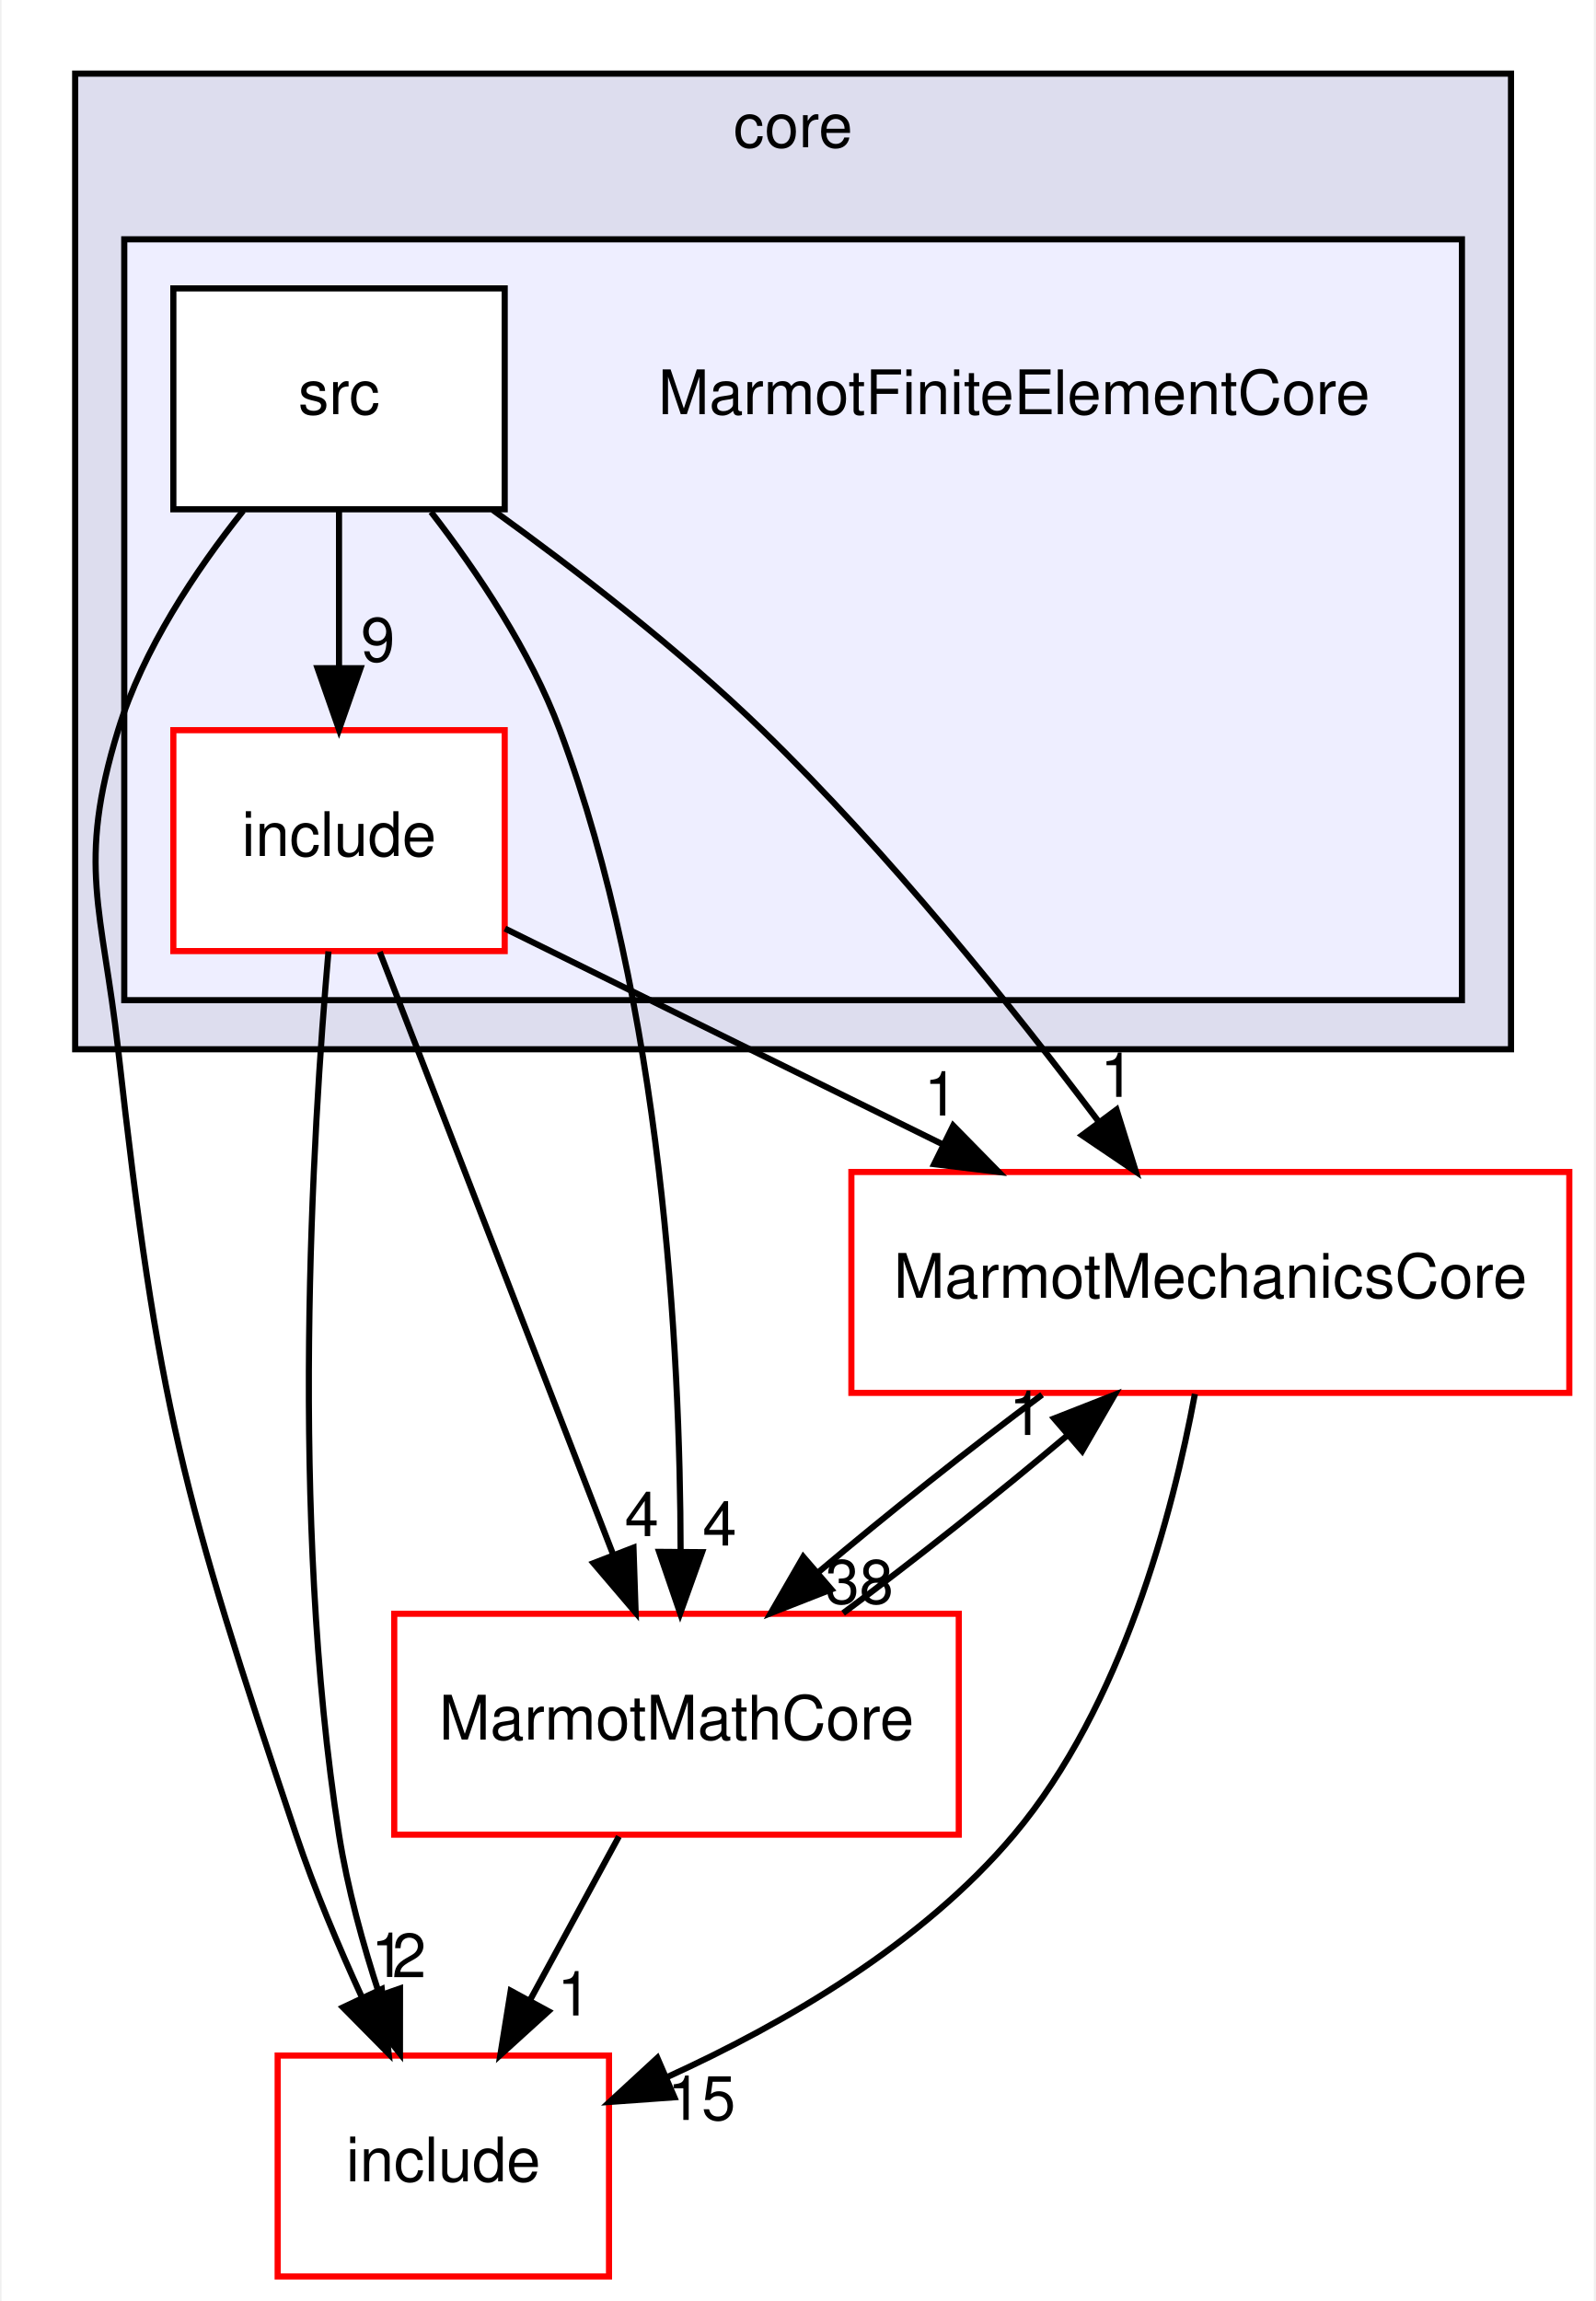
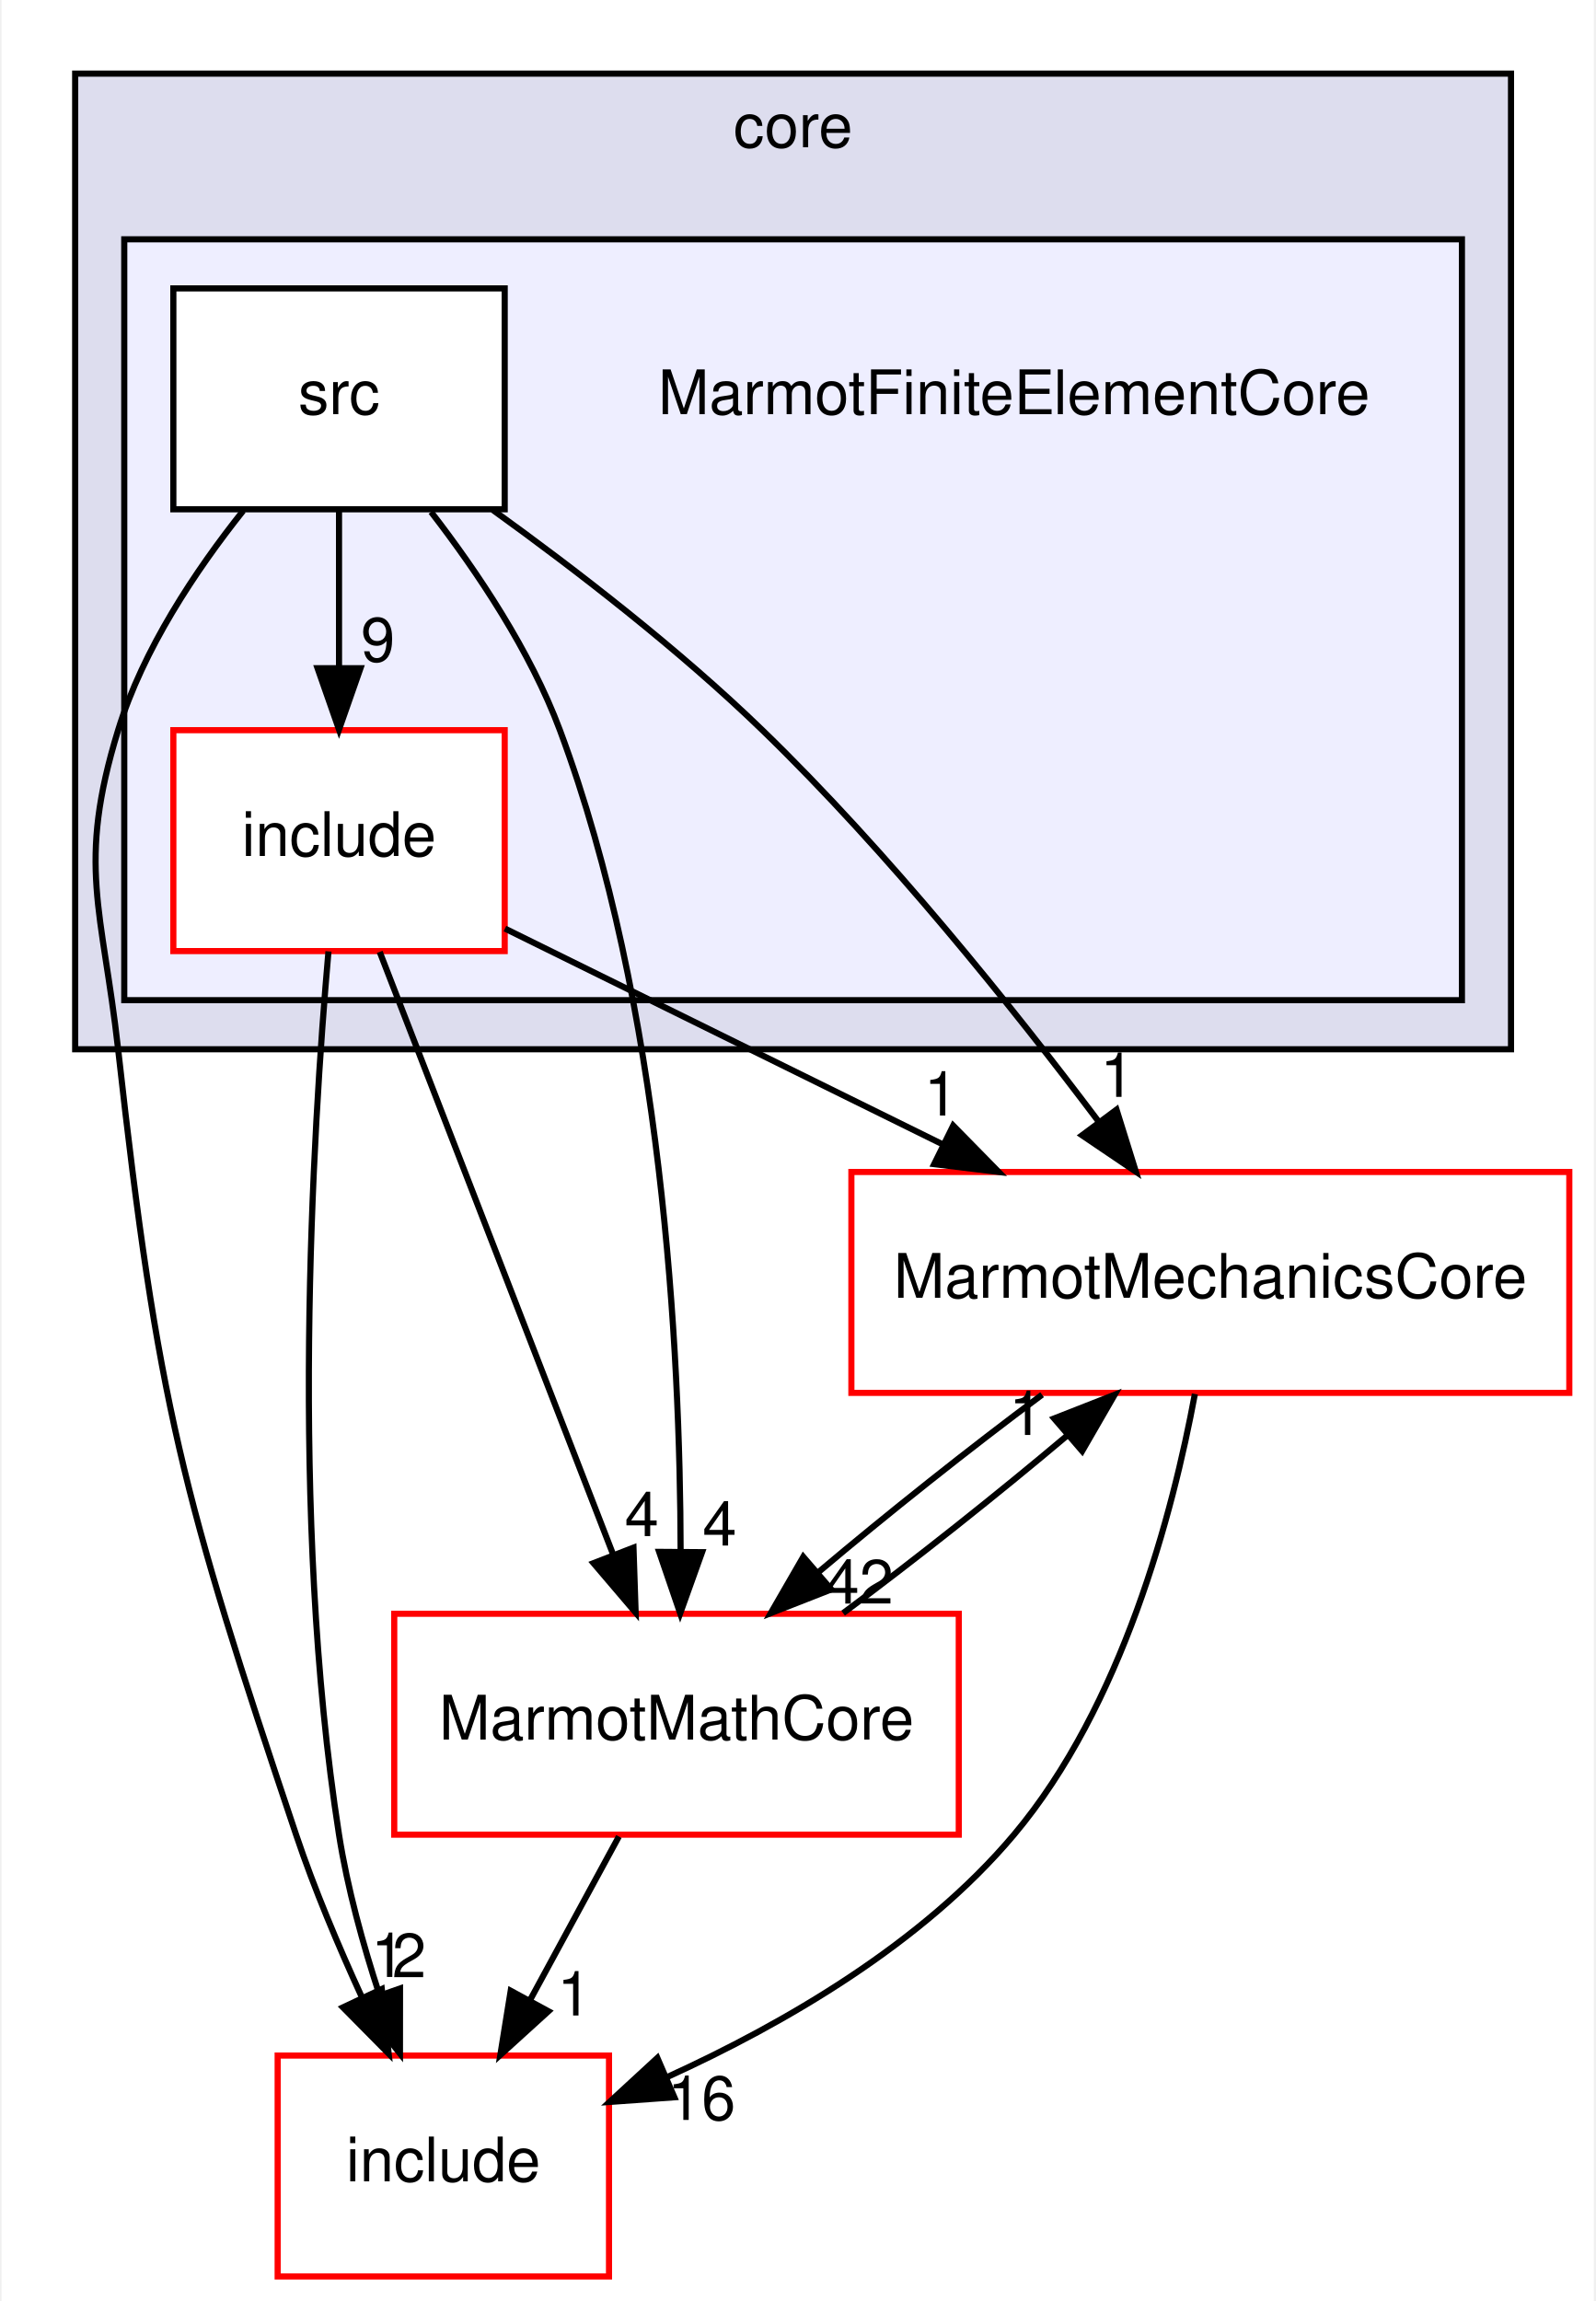
<svg xmlns="http://www.w3.org/2000/svg" xmlns:xlink="http://www.w3.org/1999/xlink" width="260pt" height="375pt" viewBox="0.00 0.00 259.50 375.00">
  <g id="graph0" class="graph" transform="scale(1 1) rotate(0) translate(4 371)">
    <polygon fill="white" stroke="transparent" points="-4,4 -4,-371 255.5,-371 255.5,4 -4,4" />
    <g id="clust1" class="cluster">
      <g id="a_clust1">
        <a xlink:href="dir_6d4da112a1331882b0b6514a341190a0.html" target="_top" xlink:title="core">
          <polygon fill="#ddddee" stroke="black" points="8,-200 8,-359 242,-359 242,-200 8,-200" />
          <text text-anchor="middle" x="125" y="-347" font-family="Helvetica,sans-Serif" font-size="10.00">core</text>
        </a>
      </g>
    </g>
    <g id="clust2" class="cluster">
      <g id="a_clust2">
        <a xlink:href="dir_a6282ced73efdb7b36cfc8bdf7a60b20.html" target="_top">
          <polygon fill="#eeeeff" stroke="black" points="16,-208 16,-332 234,-332 234,-208 16,-208" />
        </a>
      </g>
    </g>
    <g id="node1" class="node">
      <text text-anchor="middle" x="161" y="-303.5" font-family="Helvetica,sans-Serif" font-size="10.00">MarmotFiniteElementCore</text>
    </g>
    <g id="node2" class="node">
      <g id="a_node2">
        <a xlink:href="dir_7a1ab5031ed028ea4c059c711d14cf0d.html" target="_top" xlink:title="include">
          <polygon fill="white" stroke="red" points="78,-252 24,-252 24,-216 78,-216 78,-252" />
          <text text-anchor="middle" x="51" y="-231.5" font-family="Helvetica,sans-Serif" font-size="10.00">include</text>
        </a>
      </g>
    </g>
    <g id="node4" class="node">
      <g id="a_node4">
        <a xlink:href="dir_9969c29766c3ca5ea49aac3cac97384d.html" target="_top" xlink:title="MarmotMechanicsCore">
          <polygon fill="white" stroke="red" points="251.5,-180 134.5,-180 134.5,-144 251.5,-144 251.5,-180" />
          <text text-anchor="middle" x="193" y="-159.5" font-family="Helvetica,sans-Serif" font-size="10.00">MarmotMechanicsCore</text>
        </a>
      </g>
    </g>
    <g id="edge1" class="edge">
      <path fill="none" stroke="black" d="M78.04,-219.67C98.22,-209.72 126.2,-195.93 149.51,-184.44" />
      <polygon fill="black" stroke="black" points="151.09,-187.56 158.51,-180 147.99,-181.28 151.09,-187.56" />
      <g id="a_edge1-headlabel">
        <a xlink:href="dir_000007_000012.html" target="_top" xlink:title="1">
          <text text-anchor="middle" x="149.12" y="-189.2" font-family="Helvetica,sans-Serif" font-size="10.00">1</text>
        </a>
      </g>
    </g>
    <g id="node5" class="node">
      <g id="a_node5">
        <a xlink:href="dir_d44c64559bbebec7f509842c48db8b23.html" target="_top" xlink:title="include">
          <polygon fill="white" stroke="red" points="95,-36 41,-36 41,0 95,0 95,-36" />
          <text text-anchor="middle" x="68" y="-15.5" font-family="Helvetica,sans-Serif" font-size="10.00">include</text>
        </a>
      </g>
    </g>
    <g id="edge2" class="edge">
      <path fill="none" stroke="black" d="M49.28,-215.95C46.68,-186.41 42.88,-123.92 51,-72 52.36,-63.31 54.9,-54.1 57.61,-45.84" />
      <polygon fill="black" stroke="black" points="60.94,-46.93 60.93,-36.33 54.33,-44.62 60.94,-46.93" />
      <g id="a_edge2-headlabel">
        <a xlink:href="dir_000007_000002.html" target="_top" xlink:title="2">
          <text text-anchor="middle" x="62.43" y="-48.76" font-family="Helvetica,sans-Serif" font-size="10.00">2</text>
        </a>
      </g>
    </g>
    <g id="node6" class="node">
      <g id="a_node6">
        <a xlink:href="dir_39413a3592d49ba1372e049fbfe3e31f.html" target="_top" xlink:title="MarmotMathCore">
          <polygon fill="white" stroke="red" points="152,-108 60,-108 60,-72 152,-72 152,-108" />
          <text text-anchor="middle" x="106" y="-87.5" font-family="Helvetica,sans-Serif" font-size="10.00">MarmotMathCore</text>
        </a>
      </g>
    </g>
    <g id="edge3" class="edge">
      <path fill="none" stroke="black" d="M57.63,-215.87C67.09,-191.46 84.53,-146.43 95.68,-117.64" />
      <polygon fill="black" stroke="black" points="98.99,-118.78 99.34,-108.19 92.47,-116.25 98.99,-118.78" />
      <g id="a_edge3-headlabel">
        <a xlink:href="dir_000007_000010.html" target="_top" xlink:title="4">
          <text text-anchor="middle" x="100.34" y="-120.66" font-family="Helvetica,sans-Serif" font-size="10.00">4</text>
        </a>
      </g>
    </g>
    <g id="node3" class="node">
      <g id="a_node3">
        <a xlink:href="dir_b03b27ba81a49fd6f9c9588f67883179.html" target="_top" xlink:title="src">
          <polygon fill="white" stroke="black" points="78,-324 24,-324 24,-288 78,-288 78,-324" />
          <text text-anchor="middle" x="51" y="-303.5" font-family="Helvetica,sans-Serif" font-size="10.00">src</text>
        </a>
      </g>
    </g>
    <g id="edge6" class="edge">
      <path fill="none" stroke="black" d="M51,-287.7C51,-279.98 51,-270.71 51,-262.11" />
      <polygon fill="black" stroke="black" points="54.5,-262.1 51,-252.1 47.5,-262.1 54.5,-262.1" />
      <g id="a_edge6-headlabel">
        <a xlink:href="dir_000009_000007.html" target="_top" xlink:title="9">
          <text text-anchor="middle" x="57.34" y="-263.2" font-family="Helvetica,sans-Serif" font-size="10.00">9</text>
        </a>
      </g>
    </g>
    <g id="edge7" class="edge">
      <path fill="none" stroke="black" d="M76.06,-287.89C89.67,-278.08 106.44,-265.14 120,-252 140.45,-232.2 160.74,-206.88 174.72,-188.31" />
      <polygon fill="black" stroke="black" points="177.71,-190.16 180.86,-180.05 172.09,-185.98 177.71,-190.16" />
      <g id="a_edge7-headlabel">
        <a xlink:href="dir_000009_000012.html" target="_top" xlink:title="1">
          <text text-anchor="middle" x="177.84" y="-192.24" font-family="Helvetica,sans-Serif" font-size="10.00">1</text>
        </a>
      </g>
    </g>
    <g id="edge8" class="edge">
      <path fill="none" stroke="black" d="M35.39,-287.77C27.63,-278.03 19.05,-265.18 15,-252 8.21,-229.91 12.43,-222.97 15,-200 21.48,-142.03 25.43,-127.3 44,-72 46.96,-63.19 50.89,-53.87 54.71,-45.54" />
      <polygon fill="black" stroke="black" points="57.97,-46.84 59.09,-36.31 51.64,-43.85 57.97,-46.84" />
      <g id="a_edge8-headlabel">
        <a xlink:href="dir_000009_000002.html" target="_top" xlink:title="1">
          <text text-anchor="middle" x="59" y="-48.81" font-family="Helvetica,sans-Serif" font-size="10.00">1</text>
        </a>
      </g>
    </g>
    <g id="edge9" class="edge">
      <path fill="none" stroke="black" d="M66,-287.57C73.58,-277.76 82.18,-264.92 87,-252 103.7,-207.22 106.61,-151.01 106.67,-118.24" />
      <polygon fill="black" stroke="black" points="110.17,-118.04 106.6,-108.07 103.17,-118.09 110.17,-118.04" />
      <g id="a_edge9-headlabel">
        <a xlink:href="dir_000009_000010.html" target="_top" xlink:title="4">
          <text text-anchor="middle" x="113.03" y="-119.12" font-family="Helvetica,sans-Serif" font-size="10.00">4</text>
        </a>
      </g>
    </g>
    <g id="edge4" class="edge">
      <path fill="none" stroke="black" d="M190.48,-143.82C186.89,-124.47 178.64,-92.99 161,-72 146.07,-54.23 123.57,-41.19 104.44,-32.48" />
      <polygon fill="black" stroke="black" points="105.65,-29.2 95.09,-28.44 102.88,-35.62 105.65,-29.2" />
      <g id="a_edge4-headlabel">
-         <a xlink:href="dir_000012_000002.html" target="_top" xlink:title="15">
-           <text text-anchor="middle" x="110.08" y="-25.51" font-family="Helvetica,sans-Serif" font-size="10.00">15</text>
+         <a xlink:href="dir_000012_000002.html" target="_top" xlink:title="16">
+           <text text-anchor="middle" x="110.08" y="-25.51" font-family="Helvetica,sans-Serif" font-size="10.00">16</text>
        </a>
      </g>
    </g>
    <g id="edge5" class="edge">
      <path fill="none" stroke="black" d="M165.58,-143.7C153.83,-134.97 140.33,-124.24 129.09,-114.75" />
      <polygon fill="black" stroke="black" points="131.23,-111.97 121.36,-108.1 126.66,-117.28 131.23,-111.97" />
      <g id="a_edge5-headlabel">
-         <a xlink:href="dir_000012_000010.html" target="_top" xlink:title="38">
-           <text text-anchor="middle" x="135.8" y="-109.66" font-family="Helvetica,sans-Serif" font-size="10.00">38</text>
+         <a xlink:href="dir_000012_000010.html" target="_top" xlink:title="42">
+           <text text-anchor="middle" x="135.8" y="-109.66" font-family="Helvetica,sans-Serif" font-size="10.00">42</text>
        </a>
      </g>
    </g>
    <g id="edge10" class="edge">
      <path fill="none" stroke="black" d="M133.15,-108.1C144.88,-116.8 158.38,-127.52 169.65,-137.03" />
      <polygon fill="black" stroke="black" points="167.54,-139.83 177.41,-143.7 172.11,-134.52 167.54,-139.83" />
      <g id="a_edge10-headlabel">
        <a xlink:href="dir_000010_000012.html" target="_top" xlink:title="1">
          <text text-anchor="middle" x="162.97" y="-137.14" font-family="Helvetica,sans-Serif" font-size="10.00">1</text>
        </a>
      </g>
    </g>
    <g id="edge11" class="edge">
      <path fill="none" stroke="black" d="M96.61,-71.7C92.24,-63.64 86.94,-53.89 82.1,-44.98" />
      <polygon fill="black" stroke="black" points="85.13,-43.22 77.29,-36.1 78.98,-46.56 85.13,-43.22" />
      <g id="a_edge11-headlabel">
        <a xlink:href="dir_000010_000002.html" target="_top" xlink:title="1">
          <text text-anchor="middle" x="89.34" y="-42.53" font-family="Helvetica,sans-Serif" font-size="10.00">1</text>
        </a>
      </g>
    </g>
  </g>
</svg>
